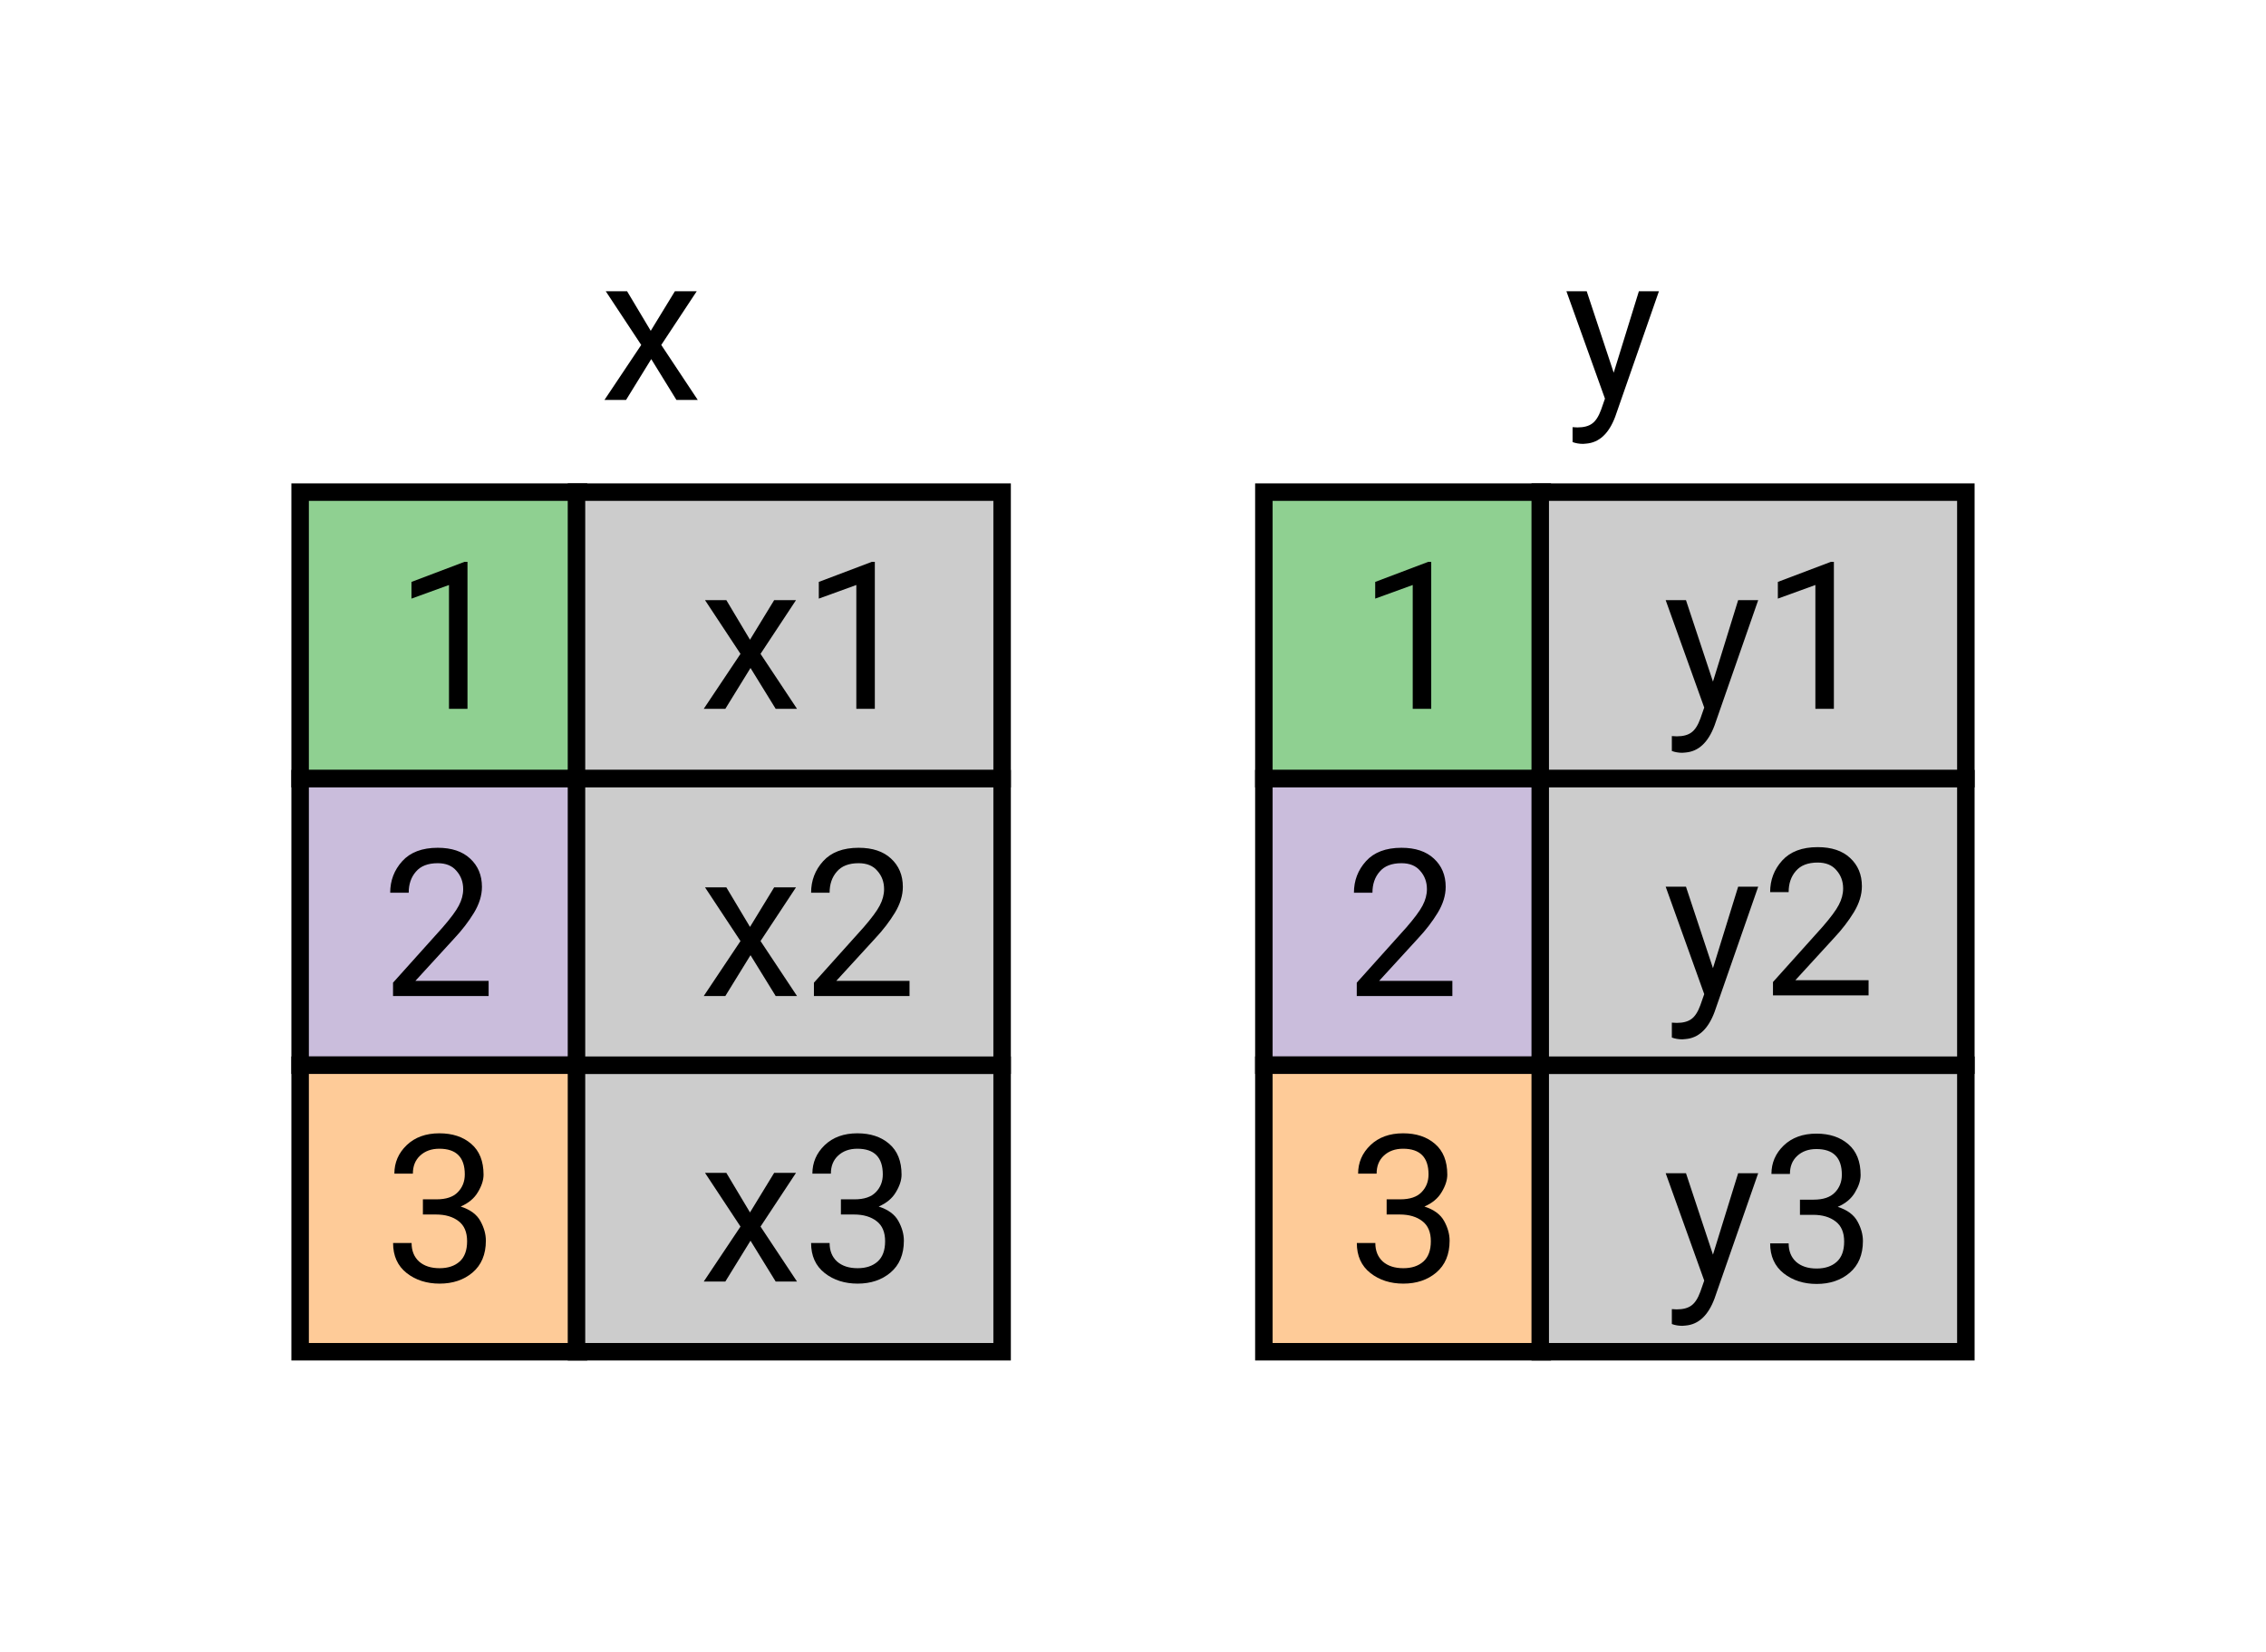
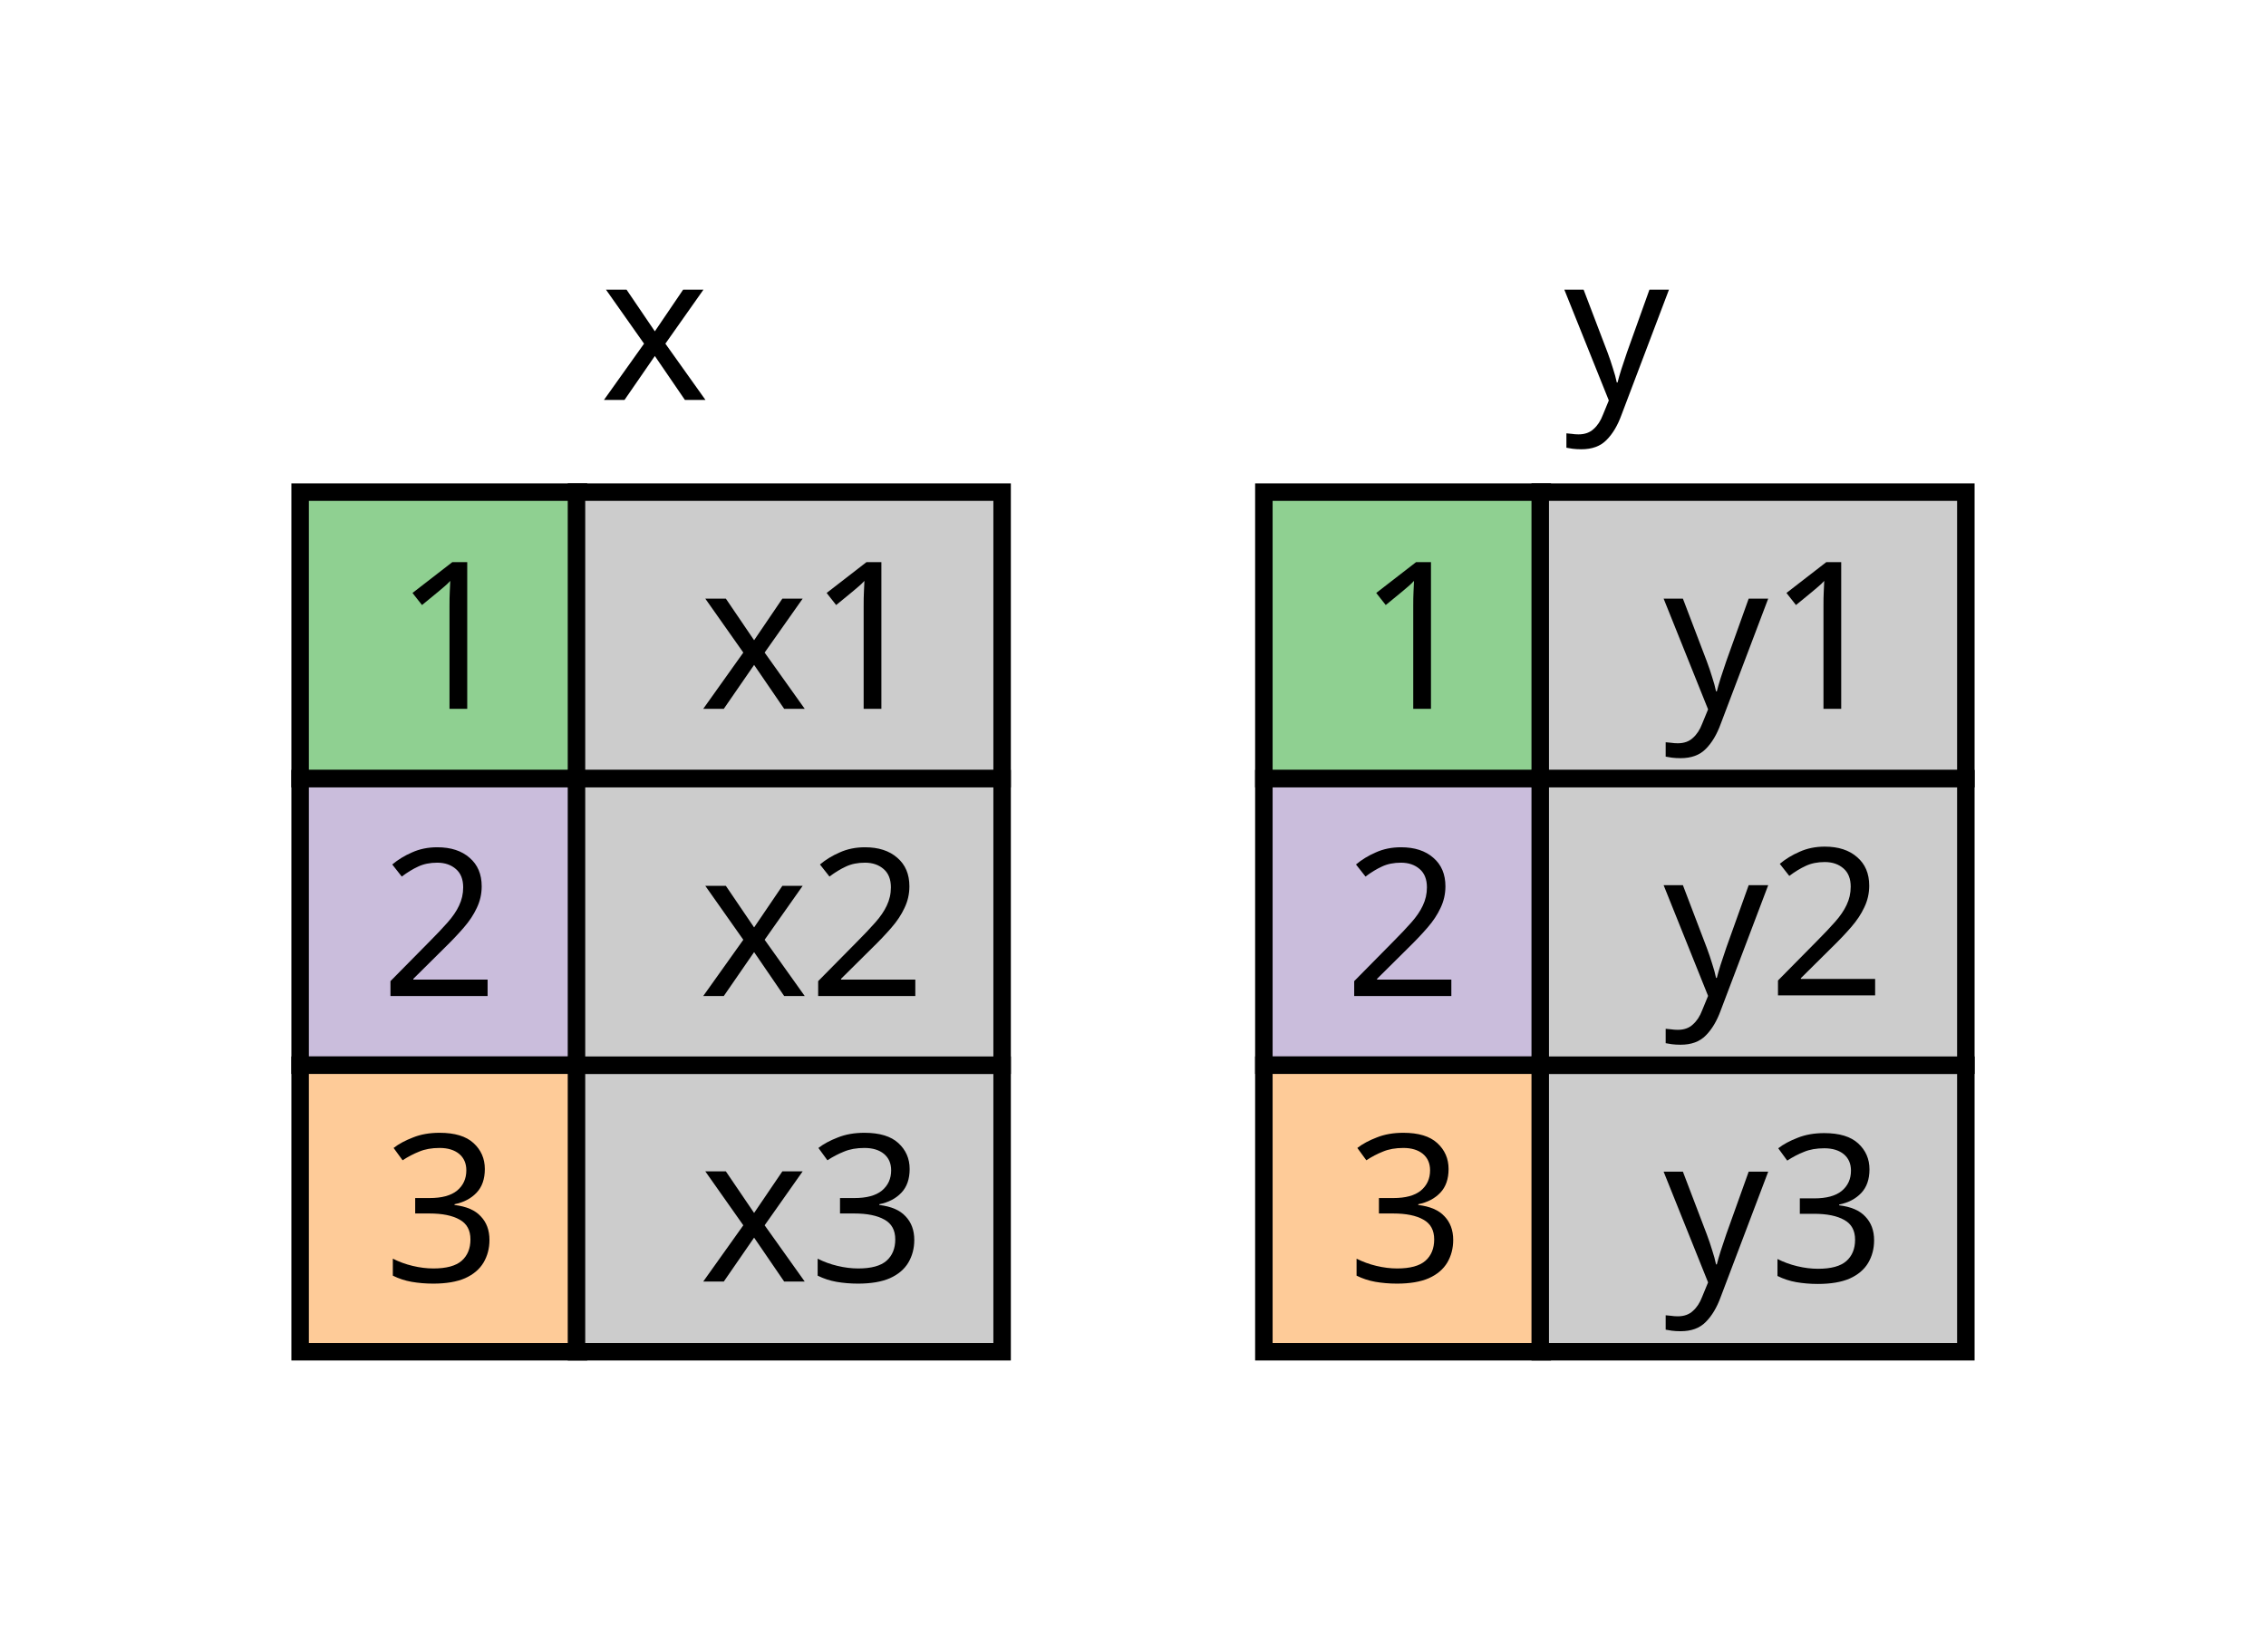
<svg xmlns="http://www.w3.org/2000/svg" version="1.1" id="svg2" viewBox="0 0 137.769 100.449" height="28.349mm" width="38.881mm">
  <defs id="defs4">
    </defs>
  <g id="layer1" transform="translate(-269.6165,-266.058)" />
  <g id="g4643" transform="translate(-211.8664,-147.3088)">
    <g id="g4747">
      <rect y="177.235" x="230.114" height="17.425" width="16.925" id="use4617" style="fill:#8fd091;fill-opacity:1;stroke:#000000;stroke-width:1.063;stroke-miterlimit:4;stroke-dasharray:none" />
      <rect y="194.66" x="230.114" height="17.425" width="16.925" id="use4619" style="fill:#cabddc;fill-opacity:1;stroke:#000000;stroke-width:1.063;stroke-miterlimit:4;stroke-dasharray:none" />
      <rect y="212.085" x="230.114" height="17.425" width="16.925" id="use4621" style="fill:#fecb98;fill-opacity:1;stroke:#000000;stroke-width:1.063;stroke-miterlimit:4;stroke-dasharray:none" />
      <rect y="177.235" x="246.916" height="17.425" width="25.877" id="use4625" style="fill:#cccccc;fill-opacity:1;stroke:#000000;stroke-width:1.063;stroke-miterlimit:4;stroke-dasharray:none" />
      <rect y="212.085" x="246.916" height="17.425" width="25.877" id="use4629" style="fill:#cccccc;fill-opacity:1;stroke:#000000;stroke-width:1.063;stroke-miterlimit:4;stroke-dasharray:none" />
      <rect y="194.66" x="246.916" height="17.425" width="25.877" id="use4627" style="fill:#cccccc;fill-opacity:1;stroke:#000000;stroke-width:1.063;stroke-miterlimit:4;stroke-dasharray:none" />
      <text id="text4673" y="190.412" x="235.834" style="font-style:normal;font-weight:normal;font-size:40px;line-height:125%;font-family:sans-serif;letter-spacing:0px;word-spacing:0px;fill:#000000;fill-opacity:1;stroke:none;stroke-width:1px;stroke-linecap:butt;stroke-linejoin:miter;stroke-opacity:1" xml:space="preserve">
-         <tspan style="font-style:normal;font-variant:normal;font-weight:normal;font-stretch:normal;font-size:12.5px;font-family:Roboto;-inkscape-font-specification:Roboto" y="190.412" x="235.834" id="tspan4675">1</tspan>
+         <tspan style="font-style:normal;font-variant:normal;font-weight:normal;font-stretch:normal;font-size:12.5px;font-family:Fira Sans;-inkscape-font-specification:Fira Sans" y="190.412" x="235.834" id="tspan4675">1</tspan>
      </text>
      <text xml:space="preserve" style="font-style:normal;font-weight:normal;font-size:40px;line-height:125%;font-family:sans-serif;letter-spacing:0px;word-spacing:0px;fill:#000000;fill-opacity:1;stroke:none;stroke-width:1px;stroke-linecap:butt;stroke-linejoin:miter;stroke-opacity:1" x="254.404" y="190.412" id="text4677">
-         <tspan id="tspan4679" x="254.404" y="190.412" style="font-style:normal;font-variant:normal;font-weight:normal;font-stretch:normal;font-size:12.5px;font-family:Roboto;-inkscape-font-specification:Roboto">x1</tspan>
+         <tspan id="tspan4679" x="254.404" y="190.412" style="font-style:normal;font-variant:normal;font-weight:normal;font-stretch:normal;font-size:12.5px;font-family:Fira Sans;-inkscape-font-specification:Fira Sans">x1</tspan>
      </text>
      <text xml:space="preserve" style="font-style:normal;font-weight:normal;font-size:40px;line-height:125%;font-family:sans-serif;letter-spacing:0px;word-spacing:0px;fill:#000000;fill-opacity:1;stroke:none;stroke-width:1px;stroke-linecap:butt;stroke-linejoin:miter;stroke-opacity:1" x="235.013" y="207.877" id="text4681">
-         <tspan id="tspan4683" x="235.013" y="207.877" style="font-style:normal;font-variant:normal;font-weight:normal;font-stretch:normal;font-size:12.5px;font-family:Roboto;-inkscape-font-specification:Roboto">2</tspan>
+         <tspan id="tspan4683" x="235.013" y="207.877" style="font-style:normal;font-variant:normal;font-weight:normal;font-stretch:normal;font-size:12.5px;font-family:Fira Sans;-inkscape-font-specification:Fira Sans">2</tspan>
      </text>
      <text id="text4689" y="225.241" x="235.187" style="font-style:normal;font-weight:normal;font-size:40px;line-height:125%;font-family:sans-serif;letter-spacing:0px;word-spacing:0px;fill:#000000;fill-opacity:1;stroke:none;stroke-width:1px;stroke-linecap:butt;stroke-linejoin:miter;stroke-opacity:1" xml:space="preserve">
-         <tspan style="font-style:normal;font-variant:normal;font-weight:normal;font-stretch:normal;font-size:12.5px;font-family:Roboto;-inkscape-font-specification:Roboto" y="225.241" x="235.187" id="tspan4691">3</tspan>
+         <tspan style="font-style:normal;font-variant:normal;font-weight:normal;font-stretch:normal;font-size:12.5px;font-family:Fira Sans;-inkscape-font-specification:Fira Sans" y="225.241" x="235.187" id="tspan4691">3</tspan>
      </text>
      <text id="text3377" y="207.877" x="254.404" style="font-style:normal;font-weight:normal;font-size:40px;line-height:125%;font-family:sans-serif;letter-spacing:0px;word-spacing:0px;fill:#000000;fill-opacity:1;stroke:none;stroke-width:1px;stroke-linecap:butt;stroke-linejoin:miter;stroke-opacity:1" xml:space="preserve">
-         <tspan style="font-style:normal;font-variant:normal;font-weight:normal;font-stretch:normal;font-size:12.5px;font-family:Roboto;-inkscape-font-specification:Roboto" y="207.877" x="254.404" id="tspan3379">x2</tspan>
+         <tspan style="font-style:normal;font-variant:normal;font-weight:normal;font-stretch:normal;font-size:12.5px;font-family:Fira Sans;-inkscape-font-specification:Fira Sans" y="207.877" x="254.404" id="tspan3379">x2</tspan>
      </text>
      <text xml:space="preserve" style="font-style:normal;font-weight:normal;font-size:40px;line-height:125%;font-family:sans-serif;letter-spacing:0px;word-spacing:0px;fill:#000000;fill-opacity:1;stroke:none;stroke-width:1px;stroke-linecap:butt;stroke-linejoin:miter;stroke-opacity:1" x="254.404" y="225.241" id="text3381">
-         <tspan id="tspan3383" x="254.404" y="225.241" style="font-style:normal;font-variant:normal;font-weight:normal;font-stretch:normal;font-size:12.5px;font-family:Roboto;-inkscape-font-specification:Roboto">x3</tspan>
+         <tspan id="tspan3383" x="254.404" y="225.241" style="font-style:normal;font-variant:normal;font-weight:normal;font-stretch:normal;font-size:12.5px;font-family:Fira Sans;-inkscape-font-specification:Fira Sans">x3</tspan>
      </text>
    </g>
    <text xml:space="preserve" style="font-style:normal;font-weight:normal;font-size:40px;line-height:125%;font-family:sans-serif;letter-spacing:0px;word-spacing:0px;fill:#000000;fill-opacity:1;stroke:none;stroke-width:1px;stroke-linecap:butt;stroke-linejoin:miter;stroke-opacity:1" x="248.369" y="171.629" id="text4697">
-       <tspan id="tspan4699" x="248.369" y="171.629" style="font-style:normal;font-variant:normal;font-weight:normal;font-stretch:normal;font-size:12.5px;font-family:Roboto;-inkscape-font-specification:Roboto">x</tspan>
+       <tspan id="tspan4699" x="248.369" y="171.629" style="font-style:normal;font-variant:normal;font-weight:normal;font-stretch:normal;font-size:12.5px;font-family:Fira Sans;-inkscape-font-specification:Fira Sans">x</tspan>
    </text>
    <g id="g4767" transform="translate(58.59375,0)">
      <rect style="fill:#8fd091;fill-opacity:1;stroke:#000000;stroke-width:1.063;stroke-miterlimit:4;stroke-dasharray:none" id="rect4769" width="16.925" height="17.425" x="230.114" y="177.235" />
      <rect style="fill:#cabddc;fill-opacity:1;stroke:#000000;stroke-width:1.063;stroke-miterlimit:4;stroke-dasharray:none" id="rect4771" width="16.925" height="17.425" x="230.114" y="194.66" />
      <rect style="fill:#fecb98;fill-opacity:1;stroke:#000000;stroke-width:1.063;stroke-miterlimit:4;stroke-dasharray:none" id="rect4773" width="16.925" height="17.425" x="230.114" y="212.085" />
      <rect style="fill:#cccccc;fill-opacity:1;stroke:#000000;stroke-width:1.063;stroke-miterlimit:4;stroke-dasharray:none" id="rect4775" width="25.877" height="17.425" x="246.916" y="177.235" />
      <rect style="fill:#cccccc;fill-opacity:1;stroke:#000000;stroke-width:1.063;stroke-miterlimit:4;stroke-dasharray:none" id="rect4777" width="25.877" height="17.425" x="246.916" y="212.085" />
      <rect style="fill:#cccccc;fill-opacity:1;stroke:#000000;stroke-width:1.063;stroke-miterlimit:4;stroke-dasharray:none" id="rect4779" width="25.877" height="17.425" x="246.916" y="194.66" />
      <text xml:space="preserve" style="font-style:normal;font-weight:normal;font-size:40px;line-height:125%;font-family:sans-serif;letter-spacing:0px;word-spacing:0px;fill:#000000;fill-opacity:1;stroke:none;stroke-width:1px;stroke-linecap:butt;stroke-linejoin:miter;stroke-opacity:1" x="235.834" y="190.412" id="text4781">
-         <tspan id="tspan4783" x="235.834" y="190.412" style="font-style:normal;font-variant:normal;font-weight:normal;font-stretch:normal;font-size:12.5px;font-family:Roboto;-inkscape-font-specification:Roboto">1</tspan>
+         <tspan id="tspan4783" x="235.834" y="190.412" style="font-style:normal;font-variant:normal;font-weight:normal;font-stretch:normal;font-size:12.5px;font-family:Fira Sans;-inkscape-font-specification:Fira Sans">1</tspan>
      </text>
      <text id="text4785" y="190.412" x="254.404" style="font-style:normal;font-weight:normal;font-size:40px;line-height:125%;font-family:sans-serif;letter-spacing:0px;word-spacing:0px;fill:#000000;fill-opacity:1;stroke:none;stroke-width:1px;stroke-linecap:butt;stroke-linejoin:miter;stroke-opacity:1" xml:space="preserve">
-         <tspan style="font-style:normal;font-variant:normal;font-weight:normal;font-stretch:normal;font-size:12.5px;font-family:Roboto;-inkscape-font-specification:Roboto" y="190.412" x="254.404" id="tspan4787">y1</tspan>
+         <tspan style="font-style:normal;font-variant:normal;font-weight:normal;font-stretch:normal;font-size:12.5px;font-family:Fira Sans;-inkscape-font-specification:Fira Sans" y="190.412" x="254.404" id="tspan4787">y1</tspan>
      </text>
      <text id="text4789" y="207.877" x="235.013" style="font-style:normal;font-weight:normal;font-size:40px;line-height:125%;font-family:sans-serif;letter-spacing:0px;word-spacing:0px;fill:#000000;fill-opacity:1;stroke:none;stroke-width:1px;stroke-linecap:butt;stroke-linejoin:miter;stroke-opacity:1" xml:space="preserve">
-         <tspan style="font-style:normal;font-variant:normal;font-weight:normal;font-stretch:normal;font-size:12.5px;font-family:Roboto;-inkscape-font-specification:Roboto" y="207.877" x="235.013" id="tspan4791">2</tspan>
+         <tspan style="font-style:normal;font-variant:normal;font-weight:normal;font-stretch:normal;font-size:12.5px;font-family:Fira Sans;-inkscape-font-specification:Fira Sans" y="207.877" x="235.013" id="tspan4791">2</tspan>
      </text>
      <text xml:space="preserve" style="font-style:normal;font-weight:normal;font-size:40px;line-height:125%;font-family:sans-serif;letter-spacing:0px;word-spacing:0px;fill:#000000;fill-opacity:1;stroke:none;stroke-width:1px;stroke-linecap:butt;stroke-linejoin:miter;stroke-opacity:1" x="235.187" y="225.241" id="text4797">
-         <tspan id="tspan4799" x="235.187" y="225.241" style="font-style:normal;font-variant:normal;font-weight:normal;font-stretch:normal;font-size:12.5px;font-family:Roboto;-inkscape-font-specification:Roboto">3</tspan>
+         <tspan id="tspan4799" x="235.187" y="225.241" style="font-style:normal;font-variant:normal;font-weight:normal;font-stretch:normal;font-size:12.5px;font-family:Fira Sans;-inkscape-font-specification:Fira Sans">3</tspan>
      </text>
      <text xml:space="preserve" style="font-style:normal;font-weight:normal;font-size:40px;line-height:125%;font-family:sans-serif;letter-spacing:0px;word-spacing:0px;fill:#000000;fill-opacity:1;stroke:none;stroke-width:1px;stroke-linecap:butt;stroke-linejoin:miter;stroke-opacity:1" x="254.404" y="207.837" id="text3401">
-         <tspan id="tspan3403" x="254.404" y="207.837" style="font-style:normal;font-variant:normal;font-weight:normal;font-stretch:normal;font-size:12.5px;font-family:Roboto;-inkscape-font-specification:Roboto">y2</tspan>
+         <tspan id="tspan3403" x="254.404" y="207.837" style="font-style:normal;font-variant:normal;font-weight:normal;font-stretch:normal;font-size:12.5px;font-family:Fira Sans;-inkscape-font-specification:Fira Sans">y2</tspan>
      </text>
      <text id="text3405" y="225.262" x="254.404" style="font-style:normal;font-weight:normal;font-size:40px;line-height:125%;font-family:sans-serif;letter-spacing:0px;word-spacing:0px;fill:#000000;fill-opacity:1;stroke:none;stroke-width:1px;stroke-linecap:butt;stroke-linejoin:miter;stroke-opacity:1" xml:space="preserve">
-         <tspan style="font-style:normal;font-variant:normal;font-weight:normal;font-stretch:normal;font-size:12.5px;font-family:Roboto;-inkscape-font-specification:Roboto" y="225.262" x="254.404" id="tspan3407">y3</tspan>
+         <tspan style="font-style:normal;font-variant:normal;font-weight:normal;font-stretch:normal;font-size:12.5px;font-family:Fira Sans;-inkscape-font-specification:Fira Sans" y="225.262" x="254.404" id="tspan3407">y3</tspan>
      </text>
    </g>
    <text id="text4805" y="171.629" x="306.962" style="font-style:normal;font-weight:normal;font-size:40px;line-height:125%;font-family:sans-serif;letter-spacing:0px;word-spacing:0px;fill:#000000;fill-opacity:1;stroke:none;stroke-width:1px;stroke-linecap:butt;stroke-linejoin:miter;stroke-opacity:1" xml:space="preserve">
-       <tspan style="font-style:normal;font-variant:normal;font-weight:normal;font-stretch:normal;font-size:12.5px;font-family:Roboto;-inkscape-font-specification:Roboto" y="171.629" x="306.962" id="tspan4807">y</tspan>
+       <tspan style="font-style:normal;font-variant:normal;font-weight:normal;font-stretch:normal;font-size:12.5px;font-family:Fira Sans;-inkscape-font-specification:Fira Sans" y="171.629" x="306.962" id="tspan4807">y</tspan>
    </text>
  </g>
</svg>
